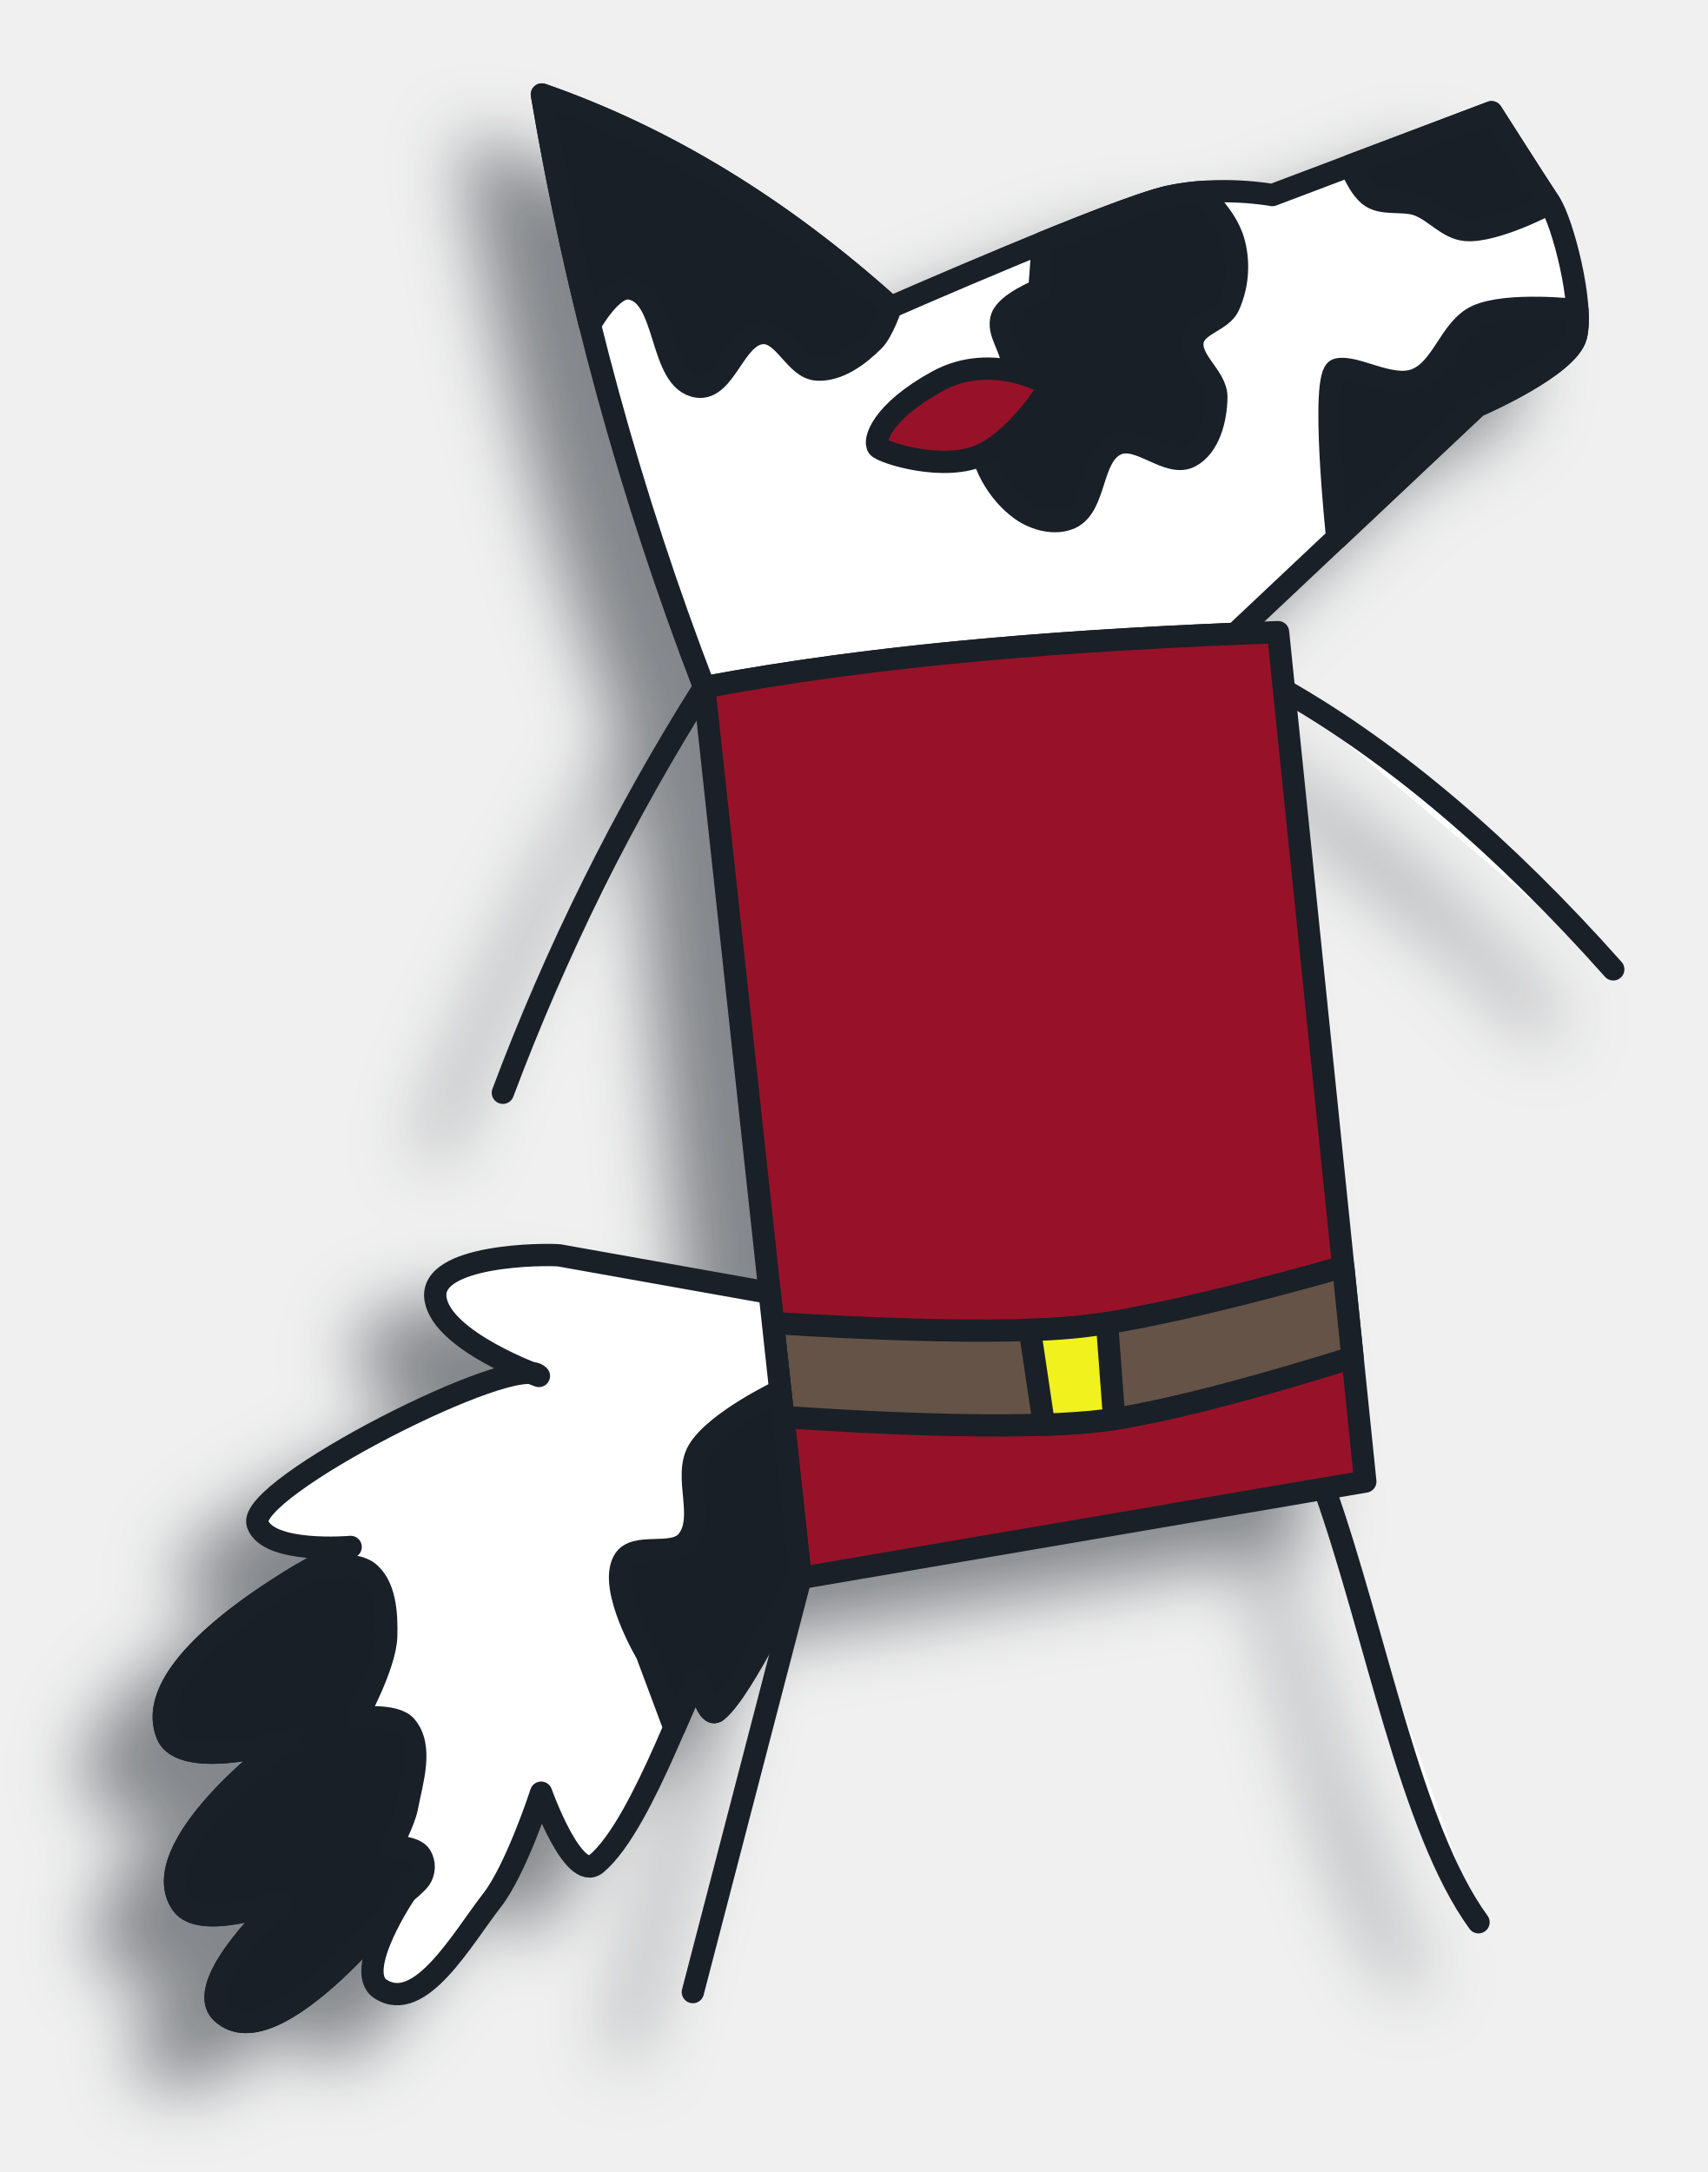
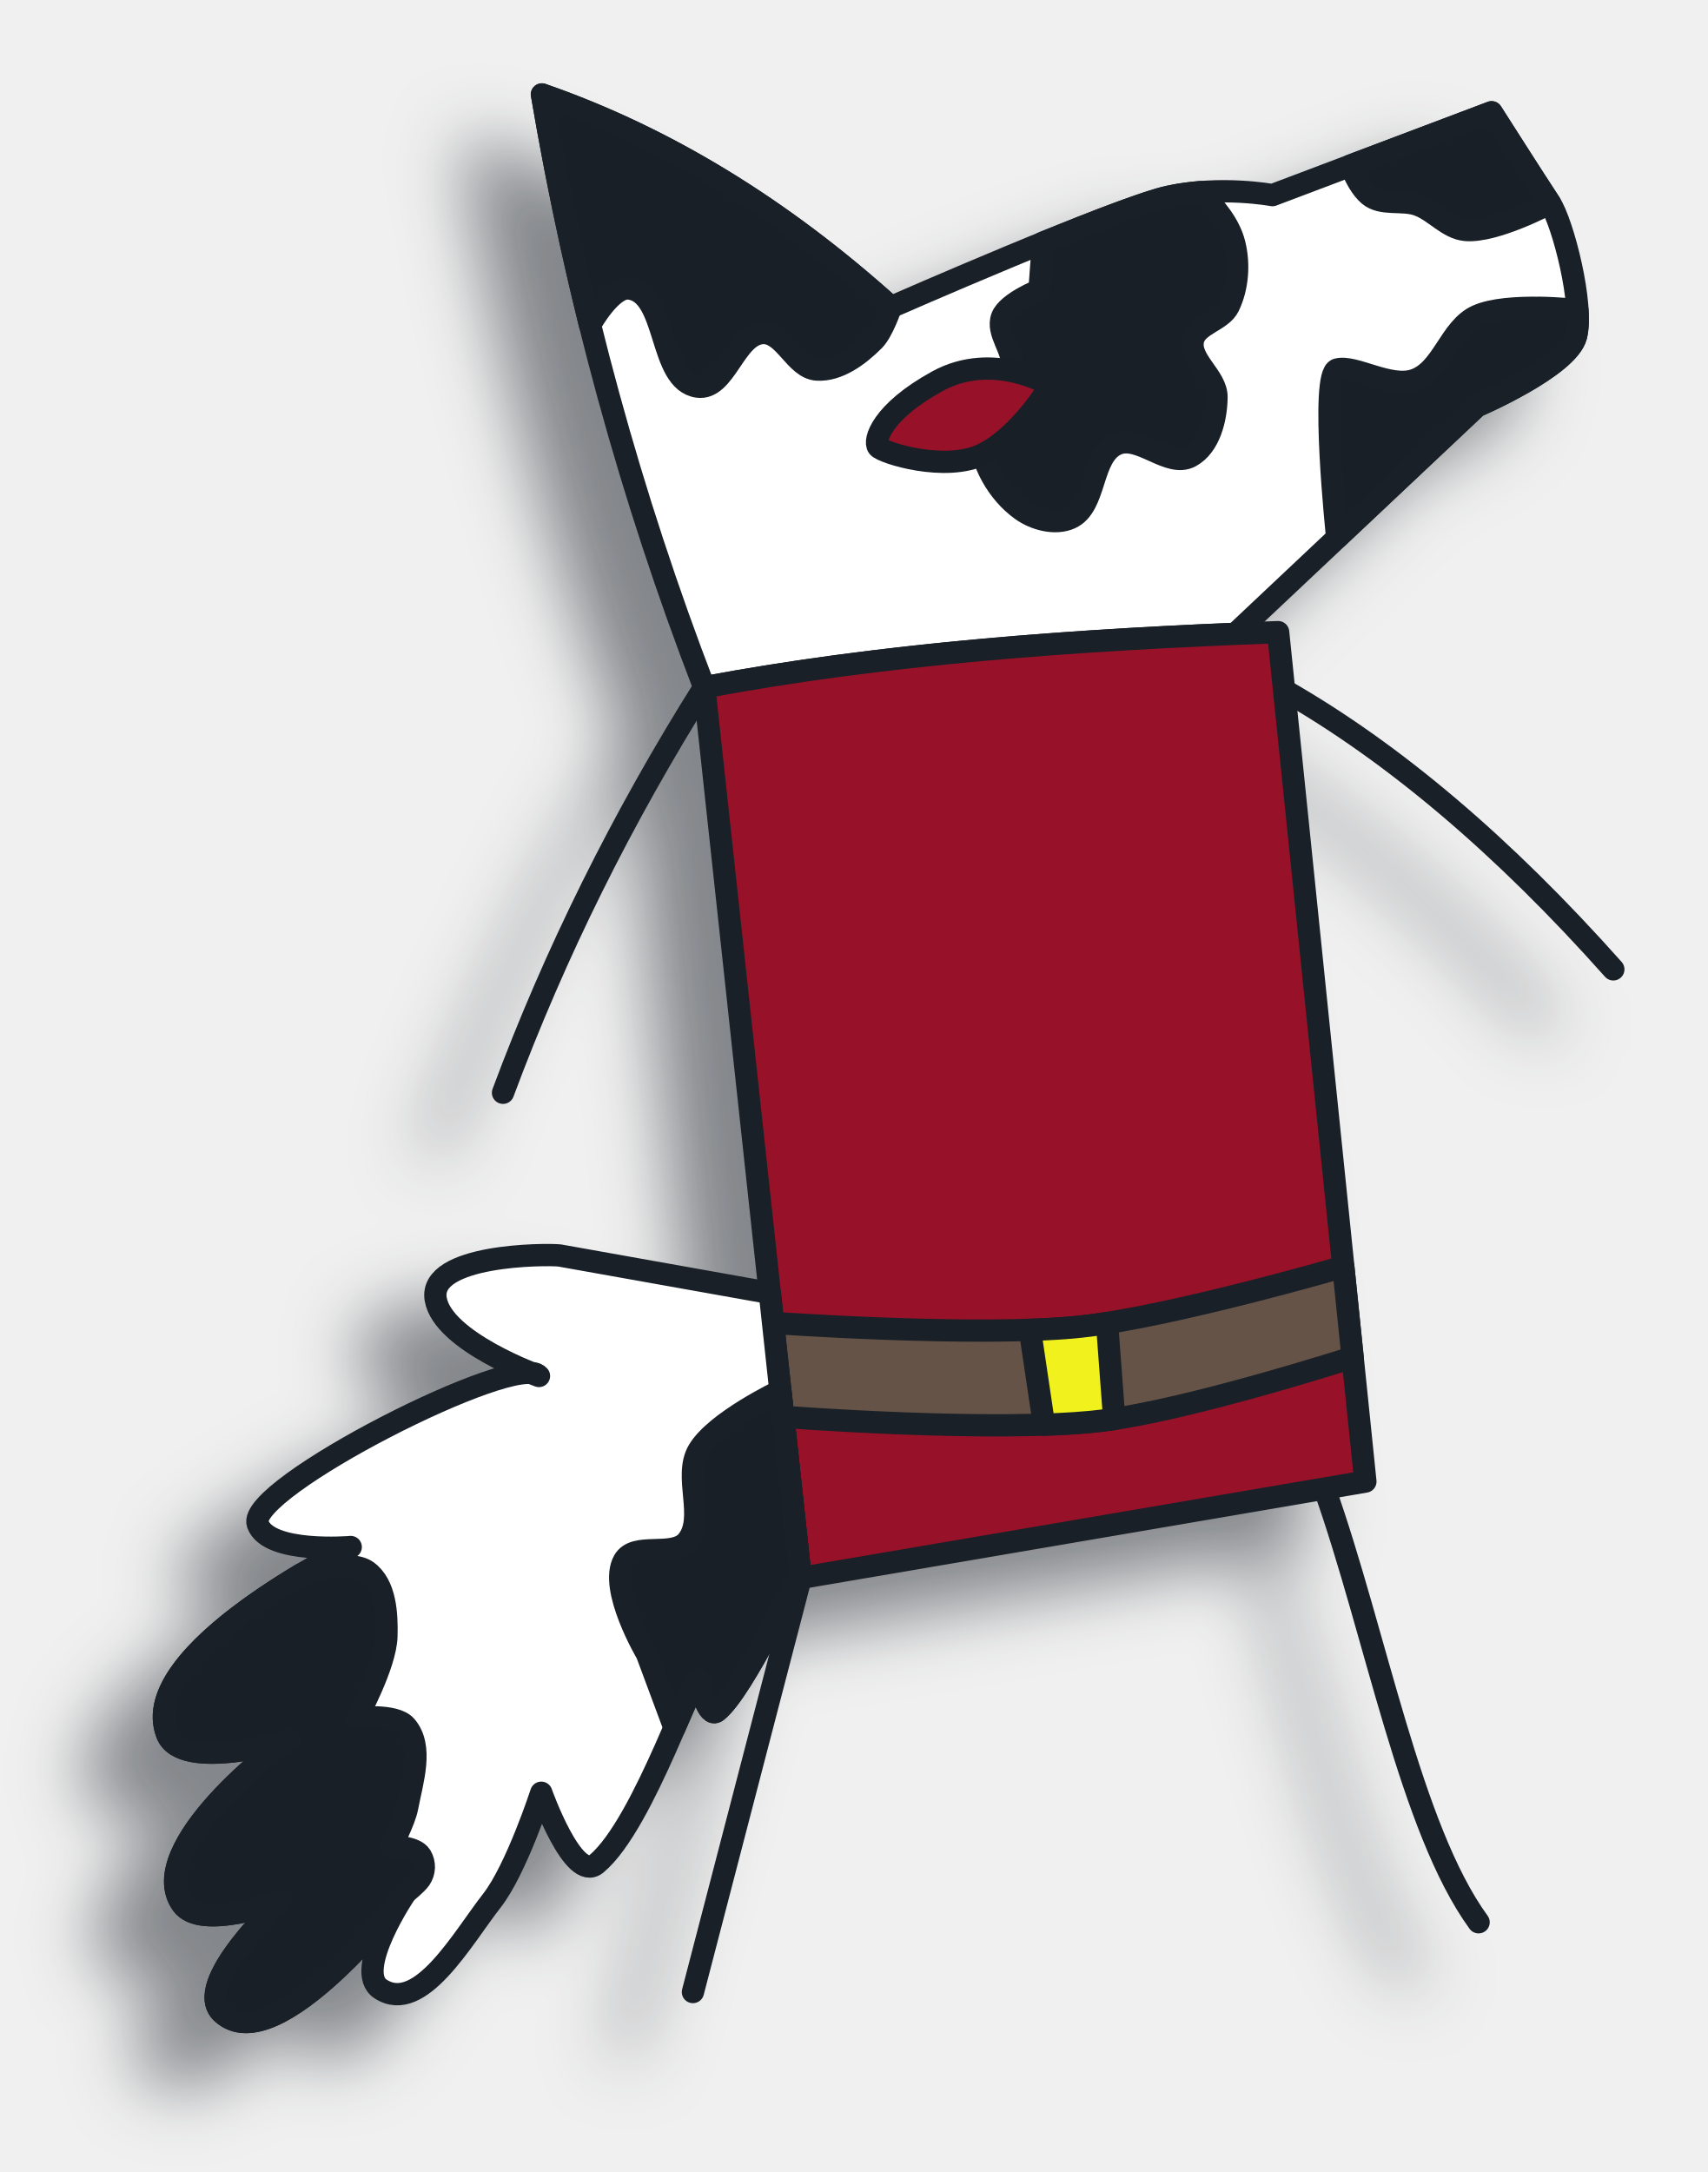
- <svg xmlns="http://www.w3.org/2000/svg" width="147.632" height="187.763" viewBox="0 0 39.061 49.679">
-   <defs>
-     <filter id="a" width="1.178" height="1.127" x="-.113" y="-.049" style="color-interpolation-filters:sRGB">
-       <feFlood flood-color="#191f27" flood-opacity=".502" result="flood" />
-       <feGaussianBlur in="SourceGraphic" result="blur" stdDeviation=".5" />
-       <feOffset dx="-1" dy=".8" in="blur" result="offset" />
-       <feComposite in="flood" in2="offset" operator="in" result="comp1" />
-       <feComposite in="SourceGraphic" in2="comp1" result="comp2" />
+ <svg xmlns="http://www.w3.org/2000/svg" width="39.061mm" height="49.679mm" viewBox="0 0 39.061 49.679" version="1.1" id="svg1">
+   <defs id="defs1">
+     <filter style="color-interpolation-filters:sRGB" id="filter1228" x="-0.113" y="-0.049" width="1.178" height="1.127">
+       <feFlood result="flood" in="SourceGraphic" flood-opacity="0.502" flood-color="rgb(25,31,39)" id="feFlood1226" />
+       <feGaussianBlur result="blur" in="SourceGraphic" stdDeviation="0.5" id="feGaussianBlur1226" />
+       <feOffset result="offset" in="blur" dx="-1" dy="0.8" id="feOffset1226" />
+       <feComposite result="comp1" operator="in" in="flood" in2="offset" id="feComposite1227" />
+       <feComposite result="comp2" operator="over" in="SourceGraphic" in2="comp1" id="feComposite1228" />
    </filter>
  </defs>
-   <g style="filter:url(#a)" transform="translate(-937.118 -334.082)scale(1.58766)">
-     <path d="m601.785 233.157-1.552 5.966M609.332 231.869c.74 2.084 1.236 4.897 2.22 6.248M608.75 220.367q2.372 1.356 4.743 4.022M600.396 220.325a32 32 0 0 0-2.9 5.842M598.058 211.785a44.4 44.4 0 0 0 2.338 8.54c2.394-.448 4.935-.657 7.65-.77l3.482-3.28s1.31-.562 1.427-1.006-.187-1.637-.374-1.918-.842-1.31-.842-1.31l-3.157 1.193s-.749-.14-1.497.024-4 1.59-4 1.59q-2.372-2.14-5.027-3.063" style="fill:#fff;fill-opacity:1;stroke:#192027;stroke-width:.321;stroke-linecap:round;stroke-linejoin:round;stroke-miterlimit:3.3;stroke-dasharray:none;stroke-opacity:1" />
-     <path d="m611.739 212.041-2.03.767c.068.175.156.334.264.426.182.154.477.061.702.14.245.087.431.34.69.363.421.037 1.208-.381 1.216-.386-.187-.28-.842-1.31-.842-1.31M612.414 214.86c-.306-.005-.666.017-.885.117-.392.178-.494.783-.901.923-.354.122-.861-.219-1.112-.152-.249.067-.002 2.405 0 2.422l2.012-1.895s1.31-.562 1.427-1.006c.025-.096.03-.227.022-.376-.004 0-.256-.03-.563-.034M607.547 213.191a3.4 3.4 0 0 0-.462.067c-.31.068-1.05.352-1.81.662l-.05.683s-.456.18-.537.386c-.091.228.174.48.14.724-.047.345-.473.587-.467.936.007.425.26.875.607 1.122.193.138.486.214.702.117.382-.172.285-.892.667-1.064.327-.148.748.347 1.064.175.273-.148.37-.542.374-.853.003-.295-.4-.53-.34-.818.05-.232.412-.278.515-.492a1.37 1.37 0 0 0 .082-.9c-.071-.288-.283-.528-.485-.745M598.058 211.785q.285 1.68.692 3.32c.005-.01.307-.552.56-.526.573.059.422 1.337.993 1.415.4.054.532-.752.935-.772.315-.015.47.508.784.526.306.018.602-.203.818-.42.127-.128.246-.48.246-.48q-2.374-2.14-5.028-3.063" style="fill:#191f27;fill-opacity:1;stroke:#192027;stroke-width:.321;stroke-linecap:round;stroke-linejoin:round;stroke-miterlimit:3.3;stroke-dasharray:none;stroke-opacity:1" />
-     <path d="M600.396 220.325c2.575-.482 5.32-.687 8.268-.794l1.257 12.237-8.136 1.39z" style="fill:#971228;fill-opacity:1;stroke:#192027;stroke-width:.321;stroke-linecap:round;stroke-linejoin:round;stroke-miterlimit:3.3;stroke-dasharray:none;stroke-opacity:1" />
-     <path d="M601.387 229.482s2.964.21 4.433.054c1.286-.137 3.783-.863 3.783-.863l.134 1.307s-2.384.766-3.62.912c-1.517.179-4.583-.056-4.583-.056z" style="fill:#655347;fill-opacity:1;stroke:#192027;stroke-width:.321;stroke-linecap:round;stroke-linejoin:round;stroke-miterlimit:3.3;stroke-dasharray:none;stroke-opacity:1" />
-     <path d="M606.2 229.485a8 8 0 0 1-1.112.098l.203 1.366c.303-.01.585-.029.827-.057l.185-.025z" style="fill:#f1f11e;fill-opacity:1;stroke:#192027;stroke-width:.321;stroke-linecap:round;stroke-linejoin:round;stroke-miterlimit:3.3;stroke-dasharray:none;stroke-opacity:1" />
-     <path d="m601.34 229.05-3.028-.54c-.195-.021-1.892-.018-1.786.63.101.61 1.489 1.107 1.489 1.107-.31-.37-4.233 1.623-4.052 2.133.154.434 1.34.33 1.34.33s-3.106 1.524-2.646 2.696c.216.55 1.77.083 1.77.083-.168.056-2.11 1.573-1.555 2.365.275.393 1.439-.05 1.439-.05s-1.312 1.209-.86 1.62c.78.711 2.646-1.736 2.646-1.736s-.765 1.128-.364 1.39c.571.372 1.183-.736 1.604-1.274.351-.448.71-1.554.71-1.554s.463 1.302.795 1.025c.708-.59 1.44-2.948 1.488-2.63.01.074.119.534.248.43.395-.315 1.138-1.981 1.207-1.918l-.251-2.32z" style="fill:#fff;fill-opacity:1;stroke:#192027;stroke-width:.321;stroke-linecap:round;stroke-linejoin:round;stroke-miterlimit:3.3;stroke-dasharray:none;stroke-opacity:1" />
-     <path d="M601.493 230.46c-.003 0-.933.443-1.18.862-.223.378.117.97-.165 1.306-.204.243-.753.005-.91.281-.226.4.331 1.34.331 1.34l.398 1.066c.205-.472.343-.802.363-.67.01.074.119.534.248.43.392-.313 1.127-1.954 1.206-1.918h.001l-.251-2.32zM595.28 232.988c-.3-.013-.686.114-.686.114-.886.529-2.253 1.5-1.937 2.304.216.55 1.77.083 1.77.083-.168.056-2.11 1.573-1.555 2.365.275.393 1.439-.05 1.439-.05s-1.312 1.209-.86 1.62c.77.702 2.598-1.673 2.644-1.735h.001s.158-.129.204-.194a.31.31 0 0 0 .012-.334c-.086-.144-.43-.134-.43-.134s.193-.363.231-.562c.073-.385.24-.878-.016-1.174-.157-.182-.712-.116-.712-.116s.418-.758.43-1.174c.01-.328-.013-.753-.28-.943a.5.5 0 0 0-.255-.07" style="fill:#191f27;fill-opacity:1;stroke:#192027;stroke-width:.321;stroke-linecap:round;stroke-linejoin:round;stroke-miterlimit:3.3;stroke-dasharray:none;stroke-opacity:1" />
-     <path d="M605.383 215.978s-.43.722-.97.989c-.539.267-1.443-.02-1.511-.104-.068-.085.043-.5.852-.945s1.629.06 1.629.06" style="fill:#971228;fill-opacity:1;stroke:#191f27;stroke-width:.321;stroke-linecap:round;stroke-linejoin:round;stroke-miterlimit:3.3;stroke-dasharray:none;stroke-dashoffset:11.159;stroke-opacity:1" />
+   <g id="layer1" transform="translate(-2422.426,-37.7236)">
+     <g id="g3275" transform="matrix(1.587661,0,0,1.587661,2928.674,-776.8316)" />
+     <g id="g2010" transform="matrix(1.587661,0,0,1.587661,1485.309,-296.3585)" style="filter:url(#filter1228)">
+       <path style="fill:none;fill-opacity:1;stroke:#192027;stroke-width:0.321;stroke-linecap:round;stroke-linejoin:round;stroke-miterlimit:3.3;stroke-dasharray:none;stroke-opacity:1" d="m 601.785,233.157 -1.552,5.965" id="path1995" />
+       <path style="fill:none;fill-opacity:1;stroke:#192027;stroke-width:0.321;stroke-linecap:round;stroke-linejoin:round;stroke-miterlimit:3.3;stroke-dasharray:none;stroke-opacity:1" d="m 609.332,231.869 c 0.739,2.084 1.236,4.897 2.22,6.248" id="path1996" />
+       <path style="fill:none;fill-opacity:1;stroke:#192027;stroke-width:0.321;stroke-linecap:round;stroke-linejoin:round;stroke-miterlimit:3.3;stroke-dasharray:none;stroke-opacity:1" d="m 608.75,220.367 c 1.581,0.904 3.162,2.245 4.743,4.022" id="path1997" />
+       <path style="fill:none;fill-opacity:1;stroke:#192027;stroke-width:0.321;stroke-linecap:round;stroke-linejoin:round;stroke-miterlimit:3.3;stroke-dasharray:none;stroke-opacity:1" d="m 600.396,220.325 c -1.185,1.885 -2.151,3.832 -2.899,5.842" id="path1998" />
+       <path id="path1999" style="fill:#ffffff;fill-opacity:1;stroke:#192027;stroke-width:0.321;stroke-linecap:round;stroke-linejoin:round;stroke-miterlimit:3.3;stroke-dasharray:none;stroke-opacity:1" d="m 598.058,211.785 c 0.499,2.94 1.278,5.787 2.338,8.541 2.394,-0.448 4.935,-0.657 7.65,-0.77 l 3.482,-3.28 c 0,0 1.31,-0.561 1.427,-1.006 0.117,-0.444 -0.187,-1.637 -0.374,-1.918 -0.187,-0.281 -0.842,-1.31 -0.842,-1.31 l -3.157,1.193 c 0,0 -0.748,-0.14 -1.497,0.024 -0.748,0.164 -3.999,1.59 -3.999,1.59 -1.582,-1.427 -3.258,-2.448 -5.028,-3.063 z" />
+       <path id="path2000" style="fill:#191f27;fill-opacity:1;stroke:#192027;stroke-width:0.321;stroke-linecap:round;stroke-linejoin:round;stroke-miterlimit:3.3;stroke-dasharray:none;stroke-opacity:1" d="m 611.739,212.041 -2.031,0.767 c 0.069,0.175 0.157,0.334 0.265,0.426 0.182,0.154 0.477,0.061 0.702,0.141 0.245,0.087 0.431,0.339 0.69,0.362 0.422,0.037 1.208,-0.381 1.216,-0.386 -0.187,-0.281 -0.842,-1.31 -0.842,-1.31 z" />
+       <path id="path2001" style="fill:#191f27;fill-opacity:1;stroke:#192027;stroke-width:0.321;stroke-linecap:round;stroke-linejoin:round;stroke-miterlimit:3.3;stroke-dasharray:none;stroke-opacity:1" d="m 612.414,214.859 c -0.306,-0.004 -0.666,0.017 -0.886,0.117 -0.391,0.178 -0.494,0.784 -0.901,0.923 -0.354,0.122 -0.861,-0.219 -1.112,-0.152 -0.249,0.067 -0.002,2.405 0,2.422 l 2.012,-1.895 c 0,0 1.31,-0.561 1.427,-1.006 0.025,-0.096 0.031,-0.227 0.022,-0.376 -0.004,-4.4e-4 -0.256,-0.03 -0.563,-0.034 z" />
+       <path id="path2002" style="fill:#191f27;fill-opacity:1;stroke:#192027;stroke-width:0.321;stroke-linecap:round;stroke-linejoin:round;stroke-miterlimit:3.3;stroke-dasharray:none;stroke-opacity:1" d="m 607.547,213.191 c -0.149,0.012 -0.306,0.033 -0.462,0.067 -0.31,0.068 -1.049,0.353 -1.809,0.662 l -0.05,0.682 c 0,0 -0.456,0.181 -0.538,0.386 -0.091,0.229 0.174,0.481 0.141,0.725 -0.047,0.345 -0.473,0.587 -0.468,0.936 0.007,0.425 0.261,0.875 0.608,1.122 0.193,0.138 0.486,0.214 0.702,0.117 0.382,-0.172 0.285,-0.892 0.667,-1.064 0.328,-0.148 0.748,0.347 1.064,0.175 0.273,-0.148 0.371,-0.543 0.374,-0.853 0.003,-0.295 -0.4,-0.53 -0.339,-0.819 0.049,-0.232 0.411,-0.278 0.514,-0.491 0.131,-0.271 0.155,-0.608 0.082,-0.9 -0.071,-0.288 -0.284,-0.527 -0.485,-0.745 z" />
+       <path id="path2003" style="fill:#191f27;fill-opacity:1;stroke:#192027;stroke-width:0.321;stroke-linecap:round;stroke-linejoin:round;stroke-miterlimit:3.3;stroke-dasharray:none;stroke-opacity:1" d="m 598.058,211.785 c 0.19,1.12 0.421,2.227 0.692,3.32 0.005,-0.009 0.307,-0.551 0.559,-0.525 0.573,0.059 0.423,1.337 0.994,1.414 0.401,0.054 0.532,-0.752 0.935,-0.772 0.314,-0.015 0.469,0.508 0.783,0.526 0.306,0.018 0.602,-0.204 0.819,-0.421 0.127,-0.127 0.245,-0.48 0.245,-0.48 -1.582,-1.427 -3.258,-2.448 -5.028,-3.063 z" />
+       <path style="fill:#971228;fill-opacity:1;stroke:#192027;stroke-width:0.321;stroke-linecap:round;stroke-linejoin:round;stroke-miterlimit:3.3;stroke-dasharray:none;stroke-opacity:1" d="m 600.396,220.325 c 2.575,-0.482 5.319,-0.687 8.268,-0.794 l 1.257,12.237 -8.136,1.389 z" id="path2004" />
+       <path style="fill:#655347;fill-opacity:1;stroke:#192027;stroke-width:0.321;stroke-linecap:round;stroke-linejoin:round;stroke-miterlimit:3.3;stroke-dasharray:none;stroke-opacity:1" d="m 601.387,229.482 c 0,0 2.963,0.21 4.433,0.053 1.286,-0.137 3.783,-0.862 3.783,-0.862 l 0.134,1.306 c 0,0 -2.384,0.767 -3.62,0.912 -1.518,0.179 -4.584,-0.056 -4.584,-0.056 z" id="path2005" />
+       <path id="path2006" style="fill:#f1f11e;fill-opacity:1;stroke:#192027;stroke-width:0.321;stroke-linecap:round;stroke-linejoin:round;stroke-miterlimit:3.3;stroke-dasharray:none;stroke-opacity:1" d="m 606.199,229.485 c -0.135,0.021 -0.262,0.039 -0.379,0.051 -0.216,0.023 -0.465,0.038 -0.732,0.047 l 0.203,1.366 h 5.2e-4 c 0.302,-0.01 0.584,-0.028 0.826,-0.057 0.059,-0.007 0.121,-0.016 0.185,-0.025 z" />
+       <path style="fill:#ffffff;fill-opacity:1;stroke:#192027;stroke-width:0.321;stroke-linecap:round;stroke-linejoin:round;stroke-miterlimit:3.3;stroke-dasharray:none;stroke-opacity:1" d="m 601.341,229.051 -3.028,-0.54 c -0.195,-0.022 -1.893,-0.018 -1.786,0.628 0.101,0.61 1.488,1.108 1.488,1.108 -0.31,-0.37 -4.232,1.623 -4.051,2.133 0.154,0.433 1.339,0.331 1.339,0.331 0,0 -3.106,1.523 -2.646,2.695 0.216,0.55 1.769,0.083 1.769,0.083 -0.167,0.056 -2.109,1.573 -1.554,2.365 0.275,0.393 1.439,-0.05 1.439,-0.05 0,0 -1.312,1.209 -0.86,1.621 0.78,0.71 2.646,-1.736 2.646,-1.736 0,0 -0.765,1.128 -0.364,1.389 0.572,0.373 1.183,-0.736 1.604,-1.273 0.351,-0.449 0.711,-1.554 0.711,-1.554 0,0 0.462,1.302 0.794,1.025 0.708,-0.59 1.441,-2.948 1.488,-2.629 0.011,0.073 0.119,0.533 0.248,0.43 0.395,-0.316 1.138,-1.982 1.207,-1.918 l -0.251,-2.321 z" id="path2007" />
+       <path id="path2008" style="fill:#191f27;fill-opacity:1;stroke:#192027;stroke-width:0.321;stroke-linecap:round;stroke-linejoin:round;stroke-miterlimit:3.3;stroke-dasharray:none;stroke-opacity:1" d="m 601.493,230.46 c -0.003,0.001 -0.933,0.443 -1.18,0.862 -0.223,0.378 0.117,0.97 -0.165,1.306 -0.204,0.243 -0.753,0.005 -0.909,0.281 -0.226,0.4 0.331,1.339 0.331,1.339 l 0.397,1.067 c 0.205,-0.473 0.343,-0.802 0.363,-0.67 0.011,0.073 0.119,0.533 0.248,0.43 0.392,-0.313 1.127,-1.955 1.206,-1.919 2.9e-4,1.9e-4 7.6e-4,2.7e-4 10e-4,5.1e-4 l -0.251,-2.321 z" />
+       <path id="path2009" style="fill:#191f27;fill-opacity:1;stroke:#192027;stroke-width:0.321;stroke-linecap:round;stroke-linejoin:round;stroke-miterlimit:3.3;stroke-dasharray:none;stroke-opacity:1" d="m 595.28,232.988 c -0.3,-0.013 -0.685,0.113 -0.685,0.113 -0.887,0.529 -2.253,1.5 -1.937,2.305 0.216,0.55 1.769,0.083 1.769,0.083 -0.167,0.056 -2.109,1.573 -1.554,2.365 0.275,0.393 1.439,-0.05 1.439,-0.05 0,0 -1.312,1.209 -0.86,1.621 0.77,0.701 2.598,-1.674 2.645,-1.735 l 0.001,-0.001 c 0,0 0.158,-0.128 0.203,-0.194 0.069,-0.099 0.074,-0.23 0.012,-0.333 -0.086,-0.144 -0.43,-0.134 -0.43,-0.134 0,0 0.194,-0.363 0.232,-0.562 0.073,-0.384 0.239,-0.878 -0.017,-1.174 -0.157,-0.182 -0.711,-0.116 -0.711,-0.116 0,0 0.417,-0.758 0.43,-1.174 0.01,-0.328 -0.014,-0.753 -0.281,-0.943 -0.064,-0.045 -0.155,-0.065 -0.255,-0.07 z" />
+       <path style="fill:#971228;fill-opacity:1;stroke:#191f27;stroke-width:0.321;stroke-linecap:round;stroke-linejoin:round;stroke-miterlimit:3.3;stroke-dasharray:none;stroke-dashoffset:11.159;stroke-opacity:1" d="m 605.383,215.978 c 0,0 -0.43,0.721 -0.97,0.988 -0.539,0.267 -1.443,-0.019 -1.511,-0.104 -0.068,-0.085 0.043,-0.5 0.852,-0.945 0.809,-0.445 1.629,0.06 1.629,0.06 z" id="path2010" />
+     </g>
  </g>
</svg>
